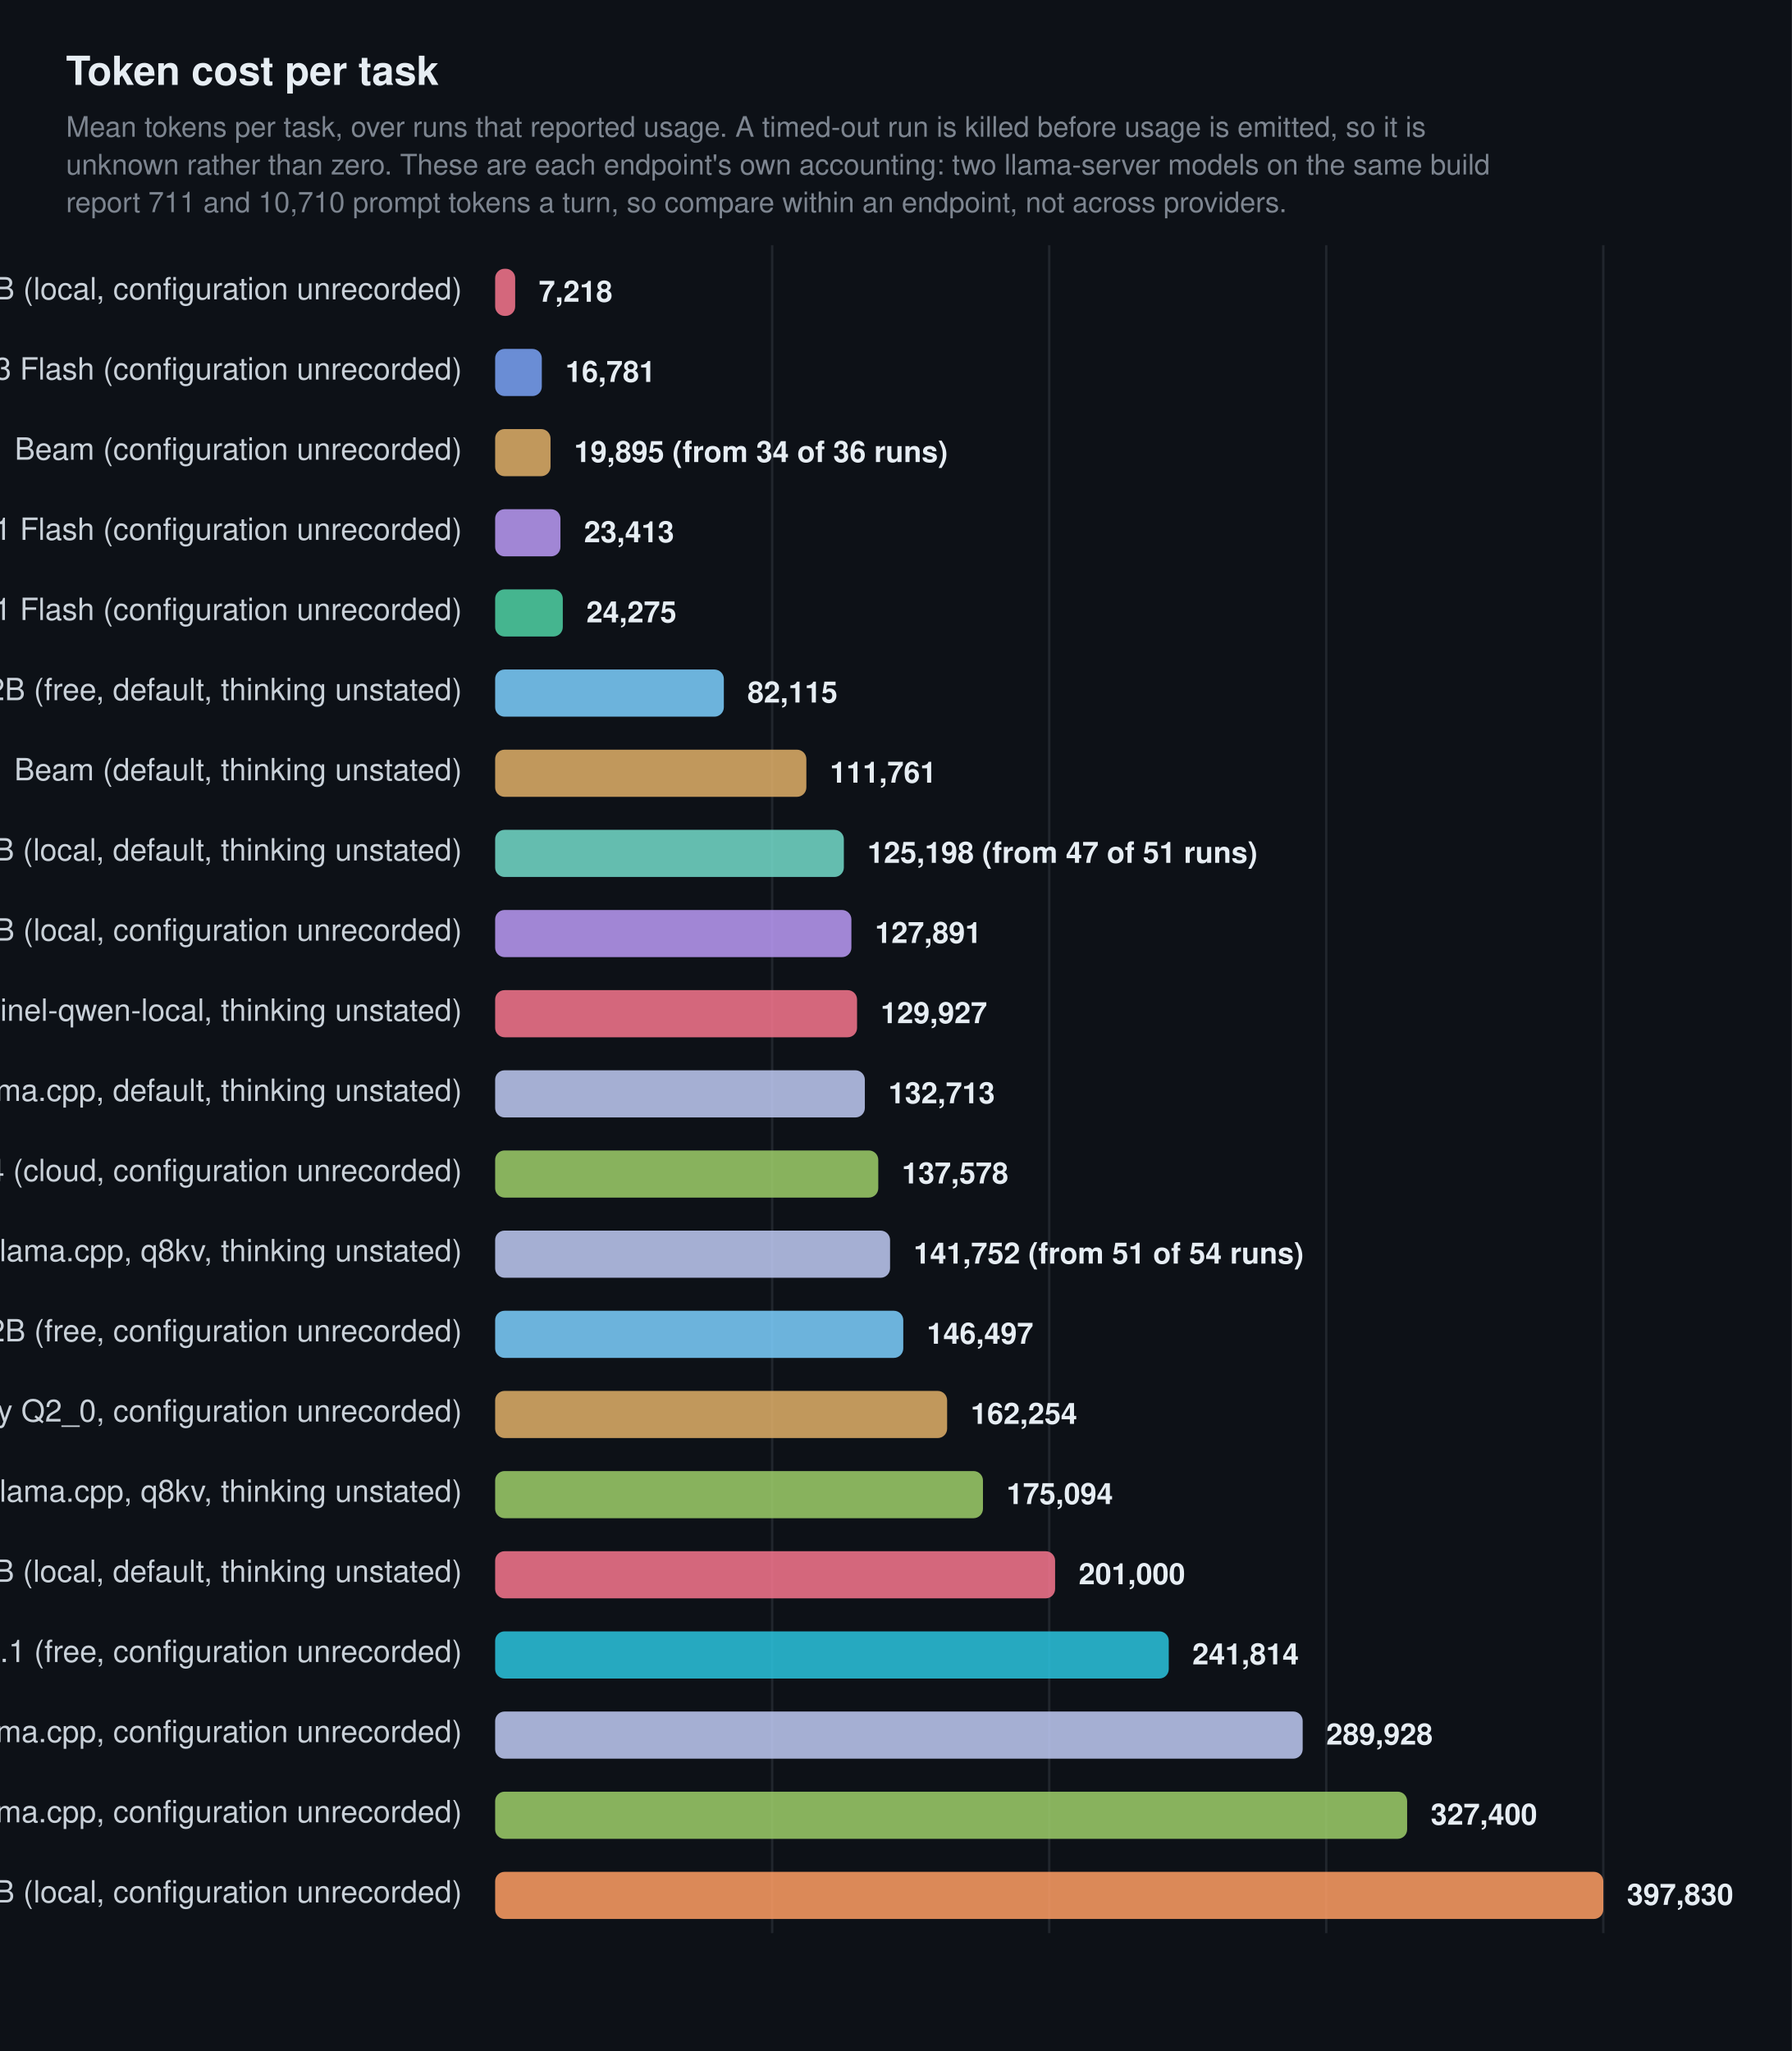
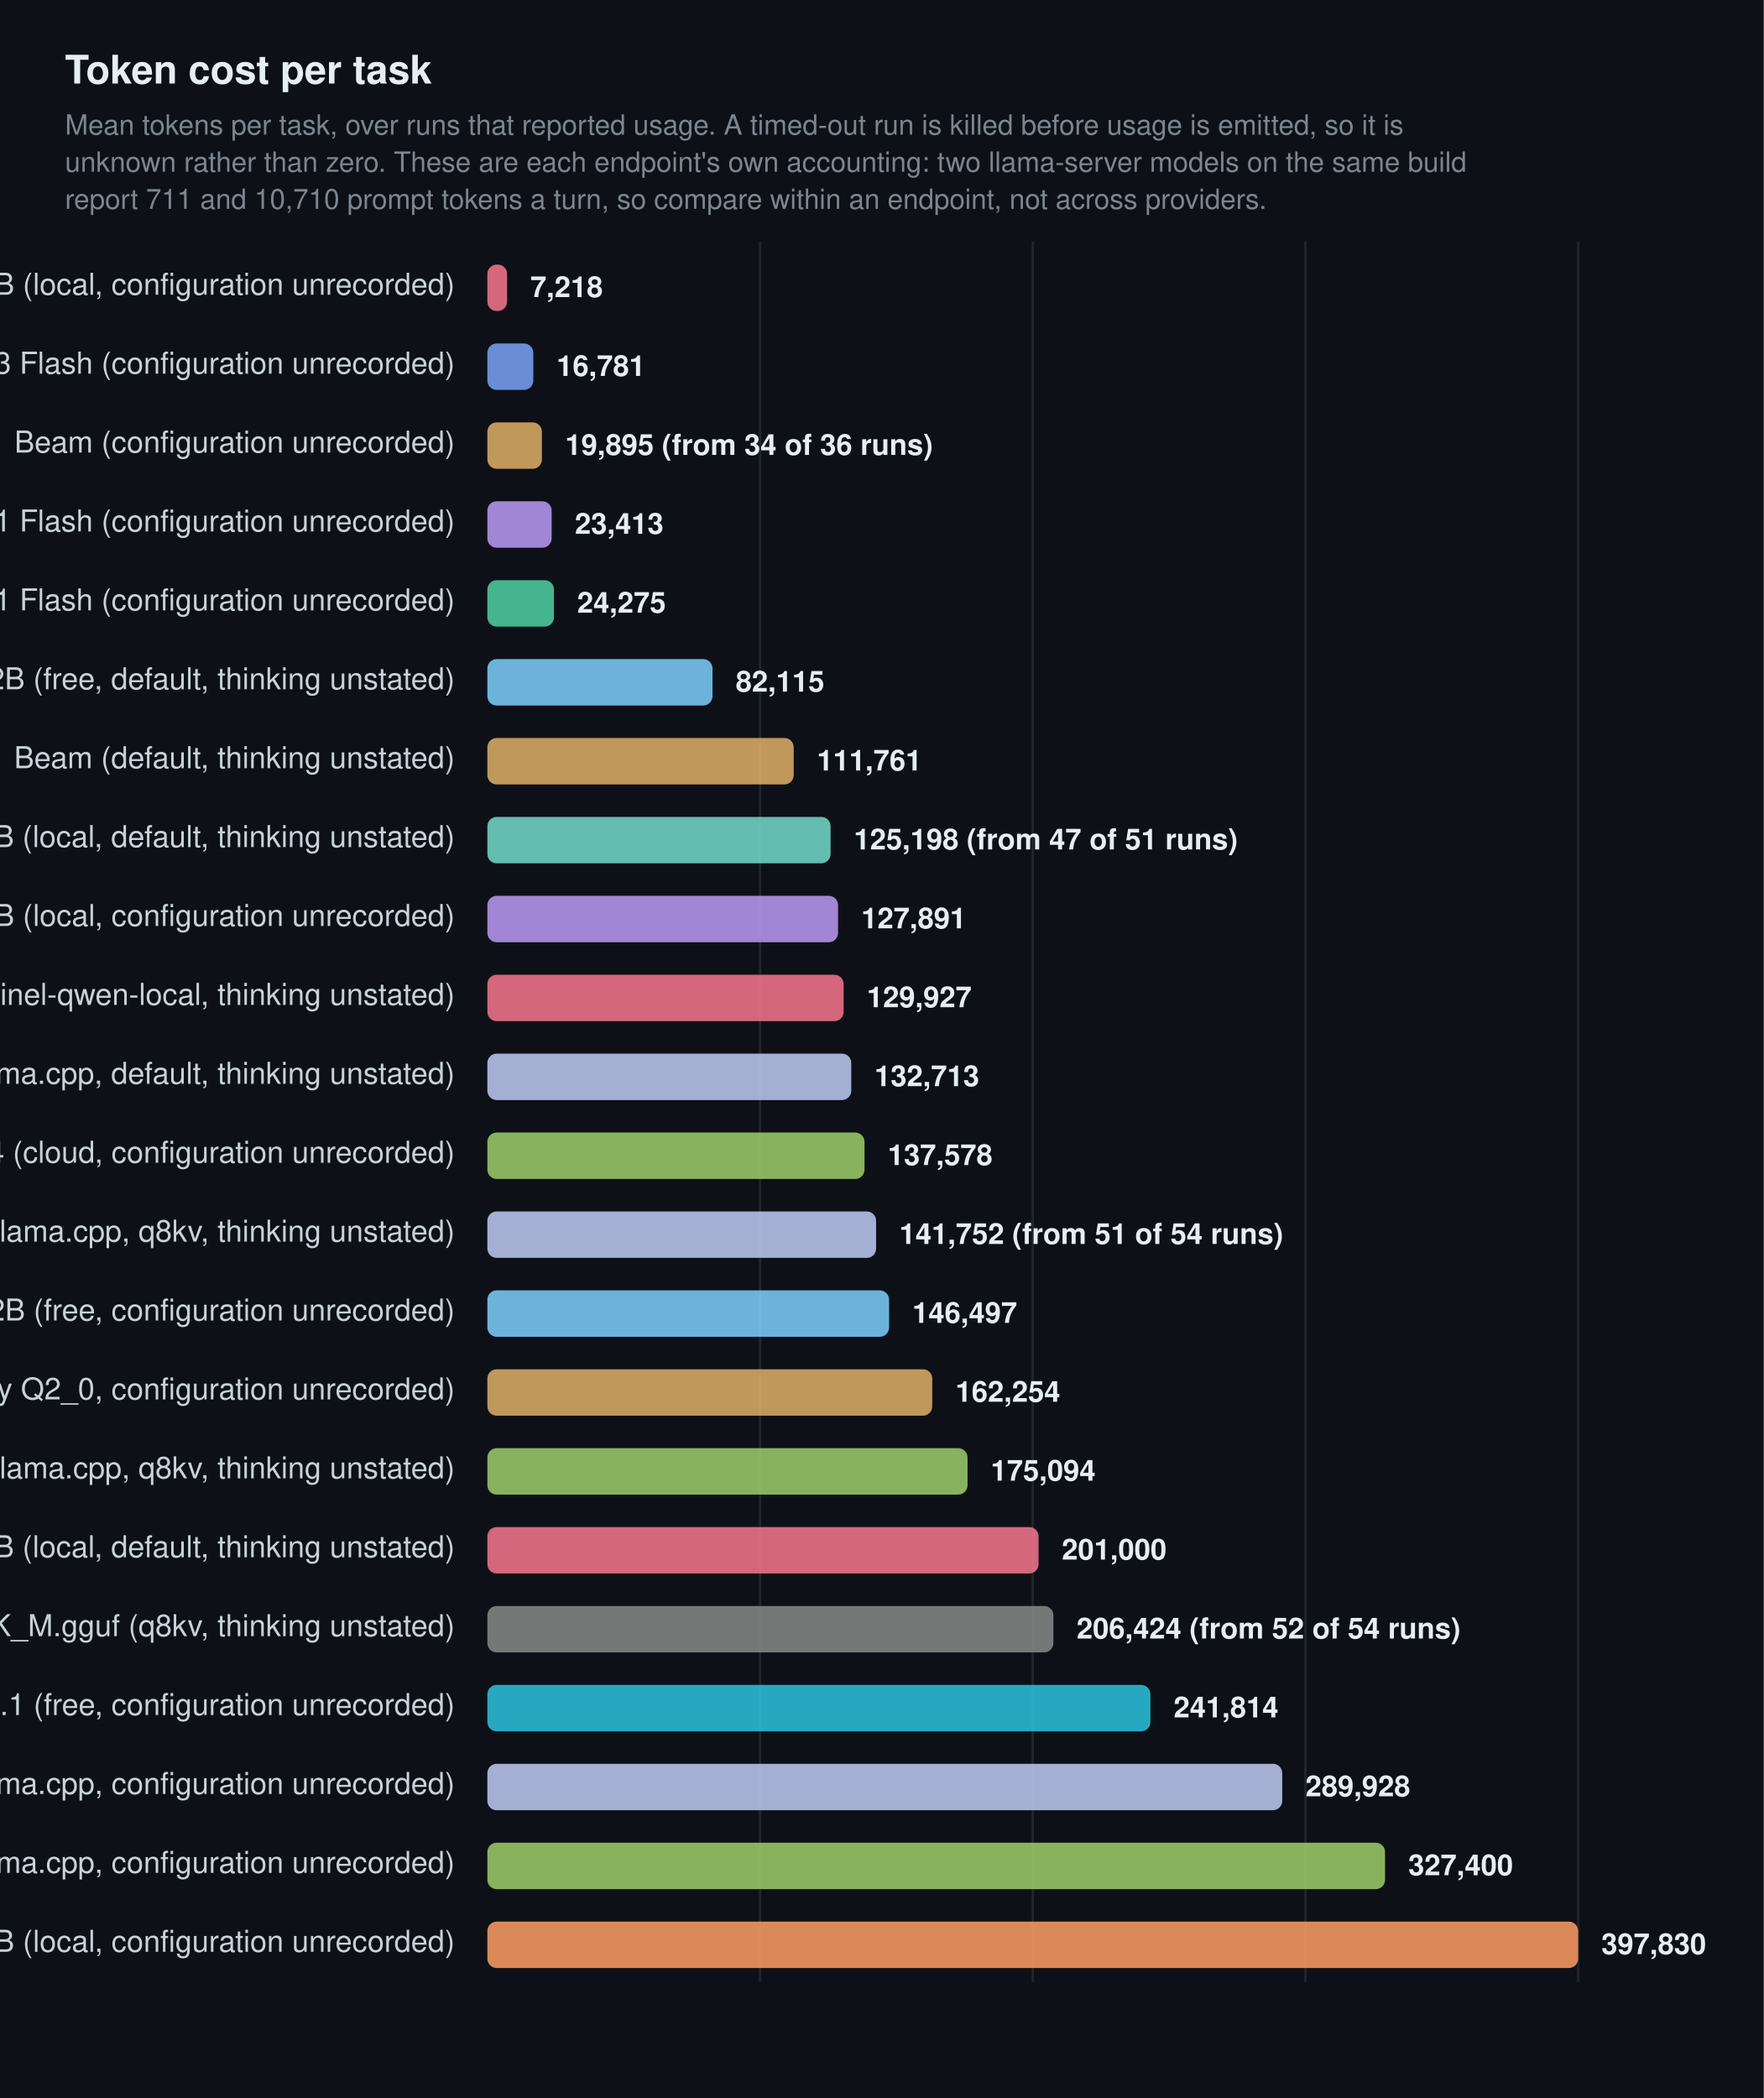
- <svg xmlns="http://www.w3.org/2000/svg" width="760" height="870" viewBox="0 0 760 870" font-family="ui-sans-serif, -apple-system, Segoe UI, Helvetica, Arial, sans-serif">
+ <svg xmlns="http://www.w3.org/2000/svg" width="760" height="904" viewBox="0 0 760 904" font-family="ui-sans-serif, -apple-system, Segoe UI, Helvetica, Arial, sans-serif">
  <rect width="100%" height="100%" fill="#0d1117" />
  <text x="28" y="36" fill="#e6edf3" font-size="17" font-weight="600">Token cost per task</text>
  <text x="28" y="58" fill="#7d8590" font-size="12">Mean tokens per task, over runs that reported usage. A timed-out run is killed before usage is emitted, so it is</text>
  <text x="28" y="74" fill="#7d8590" font-size="12">unknown rather than zero. These are each endpoint's own accounting: two llama-server models on the same build</text>
  <text x="28" y="90" fill="#7d8590" font-size="12">report 711 and 10,710 prompt tokens a turn, so compare within an endpoint, not across providers.</text>
-   <line x1="327.5" y1="104" x2="327.5" y2="820" stroke="#21262d" stroke-width="1" />
-   <line x1="445.0" y1="104" x2="445.0" y2="820" stroke="#21262d" stroke-width="1" />
-   <line x1="562.5" y1="104" x2="562.5" y2="820" stroke="#21262d" stroke-width="1" />
-   <line x1="680.0" y1="104" x2="680.0" y2="820" stroke="#21262d" stroke-width="1" />
+   <line x1="327.5" y1="104" x2="327.5" y2="854" stroke="#21262d" stroke-width="1" />
+   <line x1="445.0" y1="104" x2="445.0" y2="854" stroke="#21262d" stroke-width="1" />
+   <line x1="562.5" y1="104" x2="562.5" y2="854" stroke="#21262d" stroke-width="1" />
+   <line x1="680.0" y1="104" x2="680.0" y2="854" stroke="#21262d" stroke-width="1" />
  <text x="196" y="127" fill="#c9d1d9" font-size="13" text-anchor="end">Qwen3.6 35B (local, configuration unrecorded)</text>
  <rect x="210" y="114" width="8.5" height="20" rx="4" fill="#f7768e" opacity="0.85" />
  <text x="228.5" y="128" fill="#e6edf3" font-size="12.5" font-weight="600">7,218</text>
  <text x="196" y="161" fill="#c9d1d9" font-size="13" text-anchor="end">GLM-5.3 Flash (configuration unrecorded)</text>
  <rect x="210" y="148" width="19.8" height="20" rx="4" fill="#7aa2f7" opacity="0.85" />
  <text x="239.8" y="162" fill="#e6edf3" font-size="12.5" font-weight="600">16,781</text>
  <text x="196" y="195" fill="#c9d1d9" font-size="13" text-anchor="end">Beam (configuration unrecorded)</text>
  <rect x="210" y="182" width="23.5" height="20" rx="4" fill="#e0af68" opacity="0.85" />
  <text x="243.5" y="196" fill="#e6edf3" font-size="12.5" font-weight="600">19,895  (from 34 of 36 runs)</text>
  <text x="196" y="229" fill="#c9d1d9" font-size="13" text-anchor="end">MiniMax M3.1 Flash (configuration unrecorded)</text>
  <rect x="210" y="216" width="27.7" height="20" rx="4" fill="#bb9af7" opacity="0.85" />
  <text x="247.7" y="230" fill="#e6edf3" font-size="12.5" font-weight="600">23,413</text>
  <text x="196" y="263" fill="#c9d1d9" font-size="13" text-anchor="end">DeepSeek V4.1 Flash (configuration unrecorded)</text>
  <rect x="210" y="250" width="28.7" height="20" rx="4" fill="#4fd1a5" opacity="0.85" />
  <text x="248.7" y="264" fill="#e6edf3" font-size="12.5" font-weight="600">24,275</text>
  <text x="196" y="297" fill="#c9d1d9" font-size="13" text-anchor="end">Ornith 1.5 122B (free, default, thinking unstated)</text>
  <rect x="210" y="284" width="97.0" height="20" rx="4" fill="#7dcfff" opacity="0.85" />
  <text x="317.0" y="298" fill="#e6edf3" font-size="12.5" font-weight="600">82,115</text>
  <text x="196" y="331" fill="#c9d1d9" font-size="13" text-anchor="end">Beam (default, thinking unstated)</text>
  <rect x="210" y="318" width="132.0" height="20" rx="4" fill="#e0af68" opacity="0.85" />
  <text x="352.0" y="332" fill="#e6edf3" font-size="12.5" font-weight="600">111,761</text>
  <text x="196" y="365" fill="#c9d1d9" font-size="13" text-anchor="end">Logics-SWE Qwen3.6 35B (local, default, thinking unstated)</text>
  <rect x="210" y="352" width="147.9" height="20" rx="4" fill="#73daca" opacity="0.85" />
  <text x="367.9" y="366" fill="#e6edf3" font-size="12.5" font-weight="600">125,198  (from 47 of 51 runs)</text>
  <text x="196" y="399" fill="#c9d1d9" font-size="13" text-anchor="end">Groot 19B (local, configuration unrecorded)</text>
  <rect x="210" y="386" width="151.1" height="20" rx="4" fill="#bb9af7" opacity="0.85" />
  <text x="371.1" y="400" fill="#e6edf3" font-size="12.5" font-weight="600">127,891</text>
  <text x="196" y="433" fill="#c9d1d9" font-size="13" text-anchor="end">Qwen3.6 35B (local, sentinel-qwen-local, thinking unstated)</text>
  <rect x="210" y="420" width="153.5" height="20" rx="4" fill="#f7768e" opacity="0.85" />
  <text x="373.5" y="434" fill="#e6edf3" font-size="12.5" font-weight="600">129,927</text>
  <text x="196" y="467" fill="#c9d1d9" font-size="13" text-anchor="end">Ornith 1.5 9B (llama.cpp, default, thinking unstated)</text>
  <rect x="210" y="454" width="156.8" height="20" rx="4" fill="#c0caf5" opacity="0.85" />
  <text x="376.8" y="468" fill="#e6edf3" font-size="12.5" font-weight="600">132,713</text>
  <text x="196" y="501" fill="#c9d1d9" font-size="13" text-anchor="end">Gemma 4 (cloud, configuration unrecorded)</text>
  <rect x="210" y="488" width="162.5" height="20" rx="4" fill="#9ece6a" opacity="0.85" />
  <text x="382.5" y="502" fill="#e6edf3" font-size="12.5" font-weight="600">137,578</text>
  <text x="196" y="535" fill="#c9d1d9" font-size="13" text-anchor="end">Ornith 1.5 9B (llama.cpp, q8kv, thinking unstated)</text>
  <rect x="210" y="522" width="167.5" height="20" rx="4" fill="#c0caf5" opacity="0.85" />
  <text x="387.5" y="536" fill="#e6edf3" font-size="12.5" font-weight="600">141,752  (from 51 of 54 runs)</text>
  <text x="196" y="569" fill="#c9d1d9" font-size="13" text-anchor="end">Ornith 1.5 122B (free, configuration unrecorded)</text>
  <rect x="210" y="556" width="173.1" height="20" rx="4" fill="#7dcfff" opacity="0.85" />
  <text x="393.1" y="570" fill="#e6edf3" font-size="12.5" font-weight="600">146,497</text>
  <text x="196" y="603" fill="#c9d1d9" font-size="13" text-anchor="end">Bonsai 2 9B (ternary Q2_0, configuration unrecorded)</text>
  <rect x="210" y="590" width="191.7" height="20" rx="4" fill="#e0af68" opacity="0.85" />
  <text x="411.7" y="604" fill="#e6edf3" font-size="12.5" font-weight="600">162,254</text>
  <text x="196" y="637" fill="#c9d1d9" font-size="13" text-anchor="end">LFM3 1.7B (llama.cpp, q8kv, thinking unstated)</text>
  <rect x="210" y="624" width="206.9" height="20" rx="4" fill="#9ece6a" opacity="0.85" />
  <text x="426.9" y="638" fill="#e6edf3" font-size="12.5" font-weight="600">175,094</text>
  <text x="196" y="671" fill="#c9d1d9" font-size="13" text-anchor="end">GLM-4.7-Flash 30B (local, default, thinking unstated)</text>
  <rect x="210" y="658" width="237.5" height="20" rx="4" fill="#f7768e" opacity="0.85" />
  <text x="457.5" y="672" fill="#e6edf3" font-size="12.5" font-weight="600">201,000</text>
-   <text x="196" y="705" fill="#c9d1d9" font-size="13" text-anchor="end">Laguna S 2.1 (free, configuration unrecorded)</text>
-   <rect x="210" y="692" width="285.7" height="20" rx="4" fill="#2ac3de" opacity="0.85" />
-   <text x="505.7" y="706" fill="#e6edf3" font-size="12.5" font-weight="600">241,814</text>
-   <text x="196" y="739" fill="#c9d1d9" font-size="13" text-anchor="end">Ornith 1.5 9B (llama.cpp, configuration unrecorded)</text>
-   <rect x="210" y="726" width="342.5" height="20" rx="4" fill="#c0caf5" opacity="0.85" />
-   <text x="562.5" y="740" fill="#e6edf3" font-size="12.5" font-weight="600">289,928</text>
-   <text x="196" y="773" fill="#c9d1d9" font-size="13" text-anchor="end">LFM3 1.7B (llama.cpp, configuration unrecorded)</text>
-   <rect x="210" y="760" width="386.8" height="20" rx="4" fill="#9ece6a" opacity="0.85" />
-   <text x="606.8" y="774" fill="#e6edf3" font-size="12.5" font-weight="600">327,400</text>
-   <text x="196" y="807" fill="#c9d1d9" font-size="13" text-anchor="end">Nemotron 3.5 Lightning 30B (local, configuration unrecorded)</text>
-   <rect x="210" y="794" width="470.0" height="20" rx="4" fill="#ff9e64" opacity="0.85" />
-   <text x="690.0" y="808" fill="#e6edf3" font-size="12.5" font-weight="600">397,830</text>
+   <text x="196" y="705" fill="#c9d1d9" font-size="13" text-anchor="end">MiMo-V2.6-Distill-Qwen-9B-Q4_K_M.gguf (q8kv, thinking unstated)</text>
+   <rect x="210" y="692" width="243.9" height="20" rx="4" fill="#888888" opacity="0.85" />
+   <text x="463.9" y="706" fill="#e6edf3" font-size="12.5" font-weight="600">206,424  (from 52 of 54 runs)</text>
+   <text x="196" y="739" fill="#c9d1d9" font-size="13" text-anchor="end">Laguna S 2.1 (free, configuration unrecorded)</text>
+   <rect x="210" y="726" width="285.7" height="20" rx="4" fill="#2ac3de" opacity="0.85" />
+   <text x="505.7" y="740" fill="#e6edf3" font-size="12.5" font-weight="600">241,814</text>
+   <text x="196" y="773" fill="#c9d1d9" font-size="13" text-anchor="end">Ornith 1.5 9B (llama.cpp, configuration unrecorded)</text>
+   <rect x="210" y="760" width="342.5" height="20" rx="4" fill="#c0caf5" opacity="0.85" />
+   <text x="562.5" y="774" fill="#e6edf3" font-size="12.5" font-weight="600">289,928</text>
+   <text x="196" y="807" fill="#c9d1d9" font-size="13" text-anchor="end">LFM3 1.7B (llama.cpp, configuration unrecorded)</text>
+   <rect x="210" y="794" width="386.8" height="20" rx="4" fill="#9ece6a" opacity="0.85" />
+   <text x="606.8" y="808" fill="#e6edf3" font-size="12.5" font-weight="600">327,400</text>
+   <text x="196" y="841" fill="#c9d1d9" font-size="13" text-anchor="end">Nemotron 3.5 Lightning 30B (local, configuration unrecorded)</text>
+   <rect x="210" y="828" width="470.0" height="20" rx="4" fill="#ff9e64" opacity="0.85" />
+   <text x="690.0" y="842" fill="#e6edf3" font-size="12.5" font-weight="600">397,830</text>
</svg>
